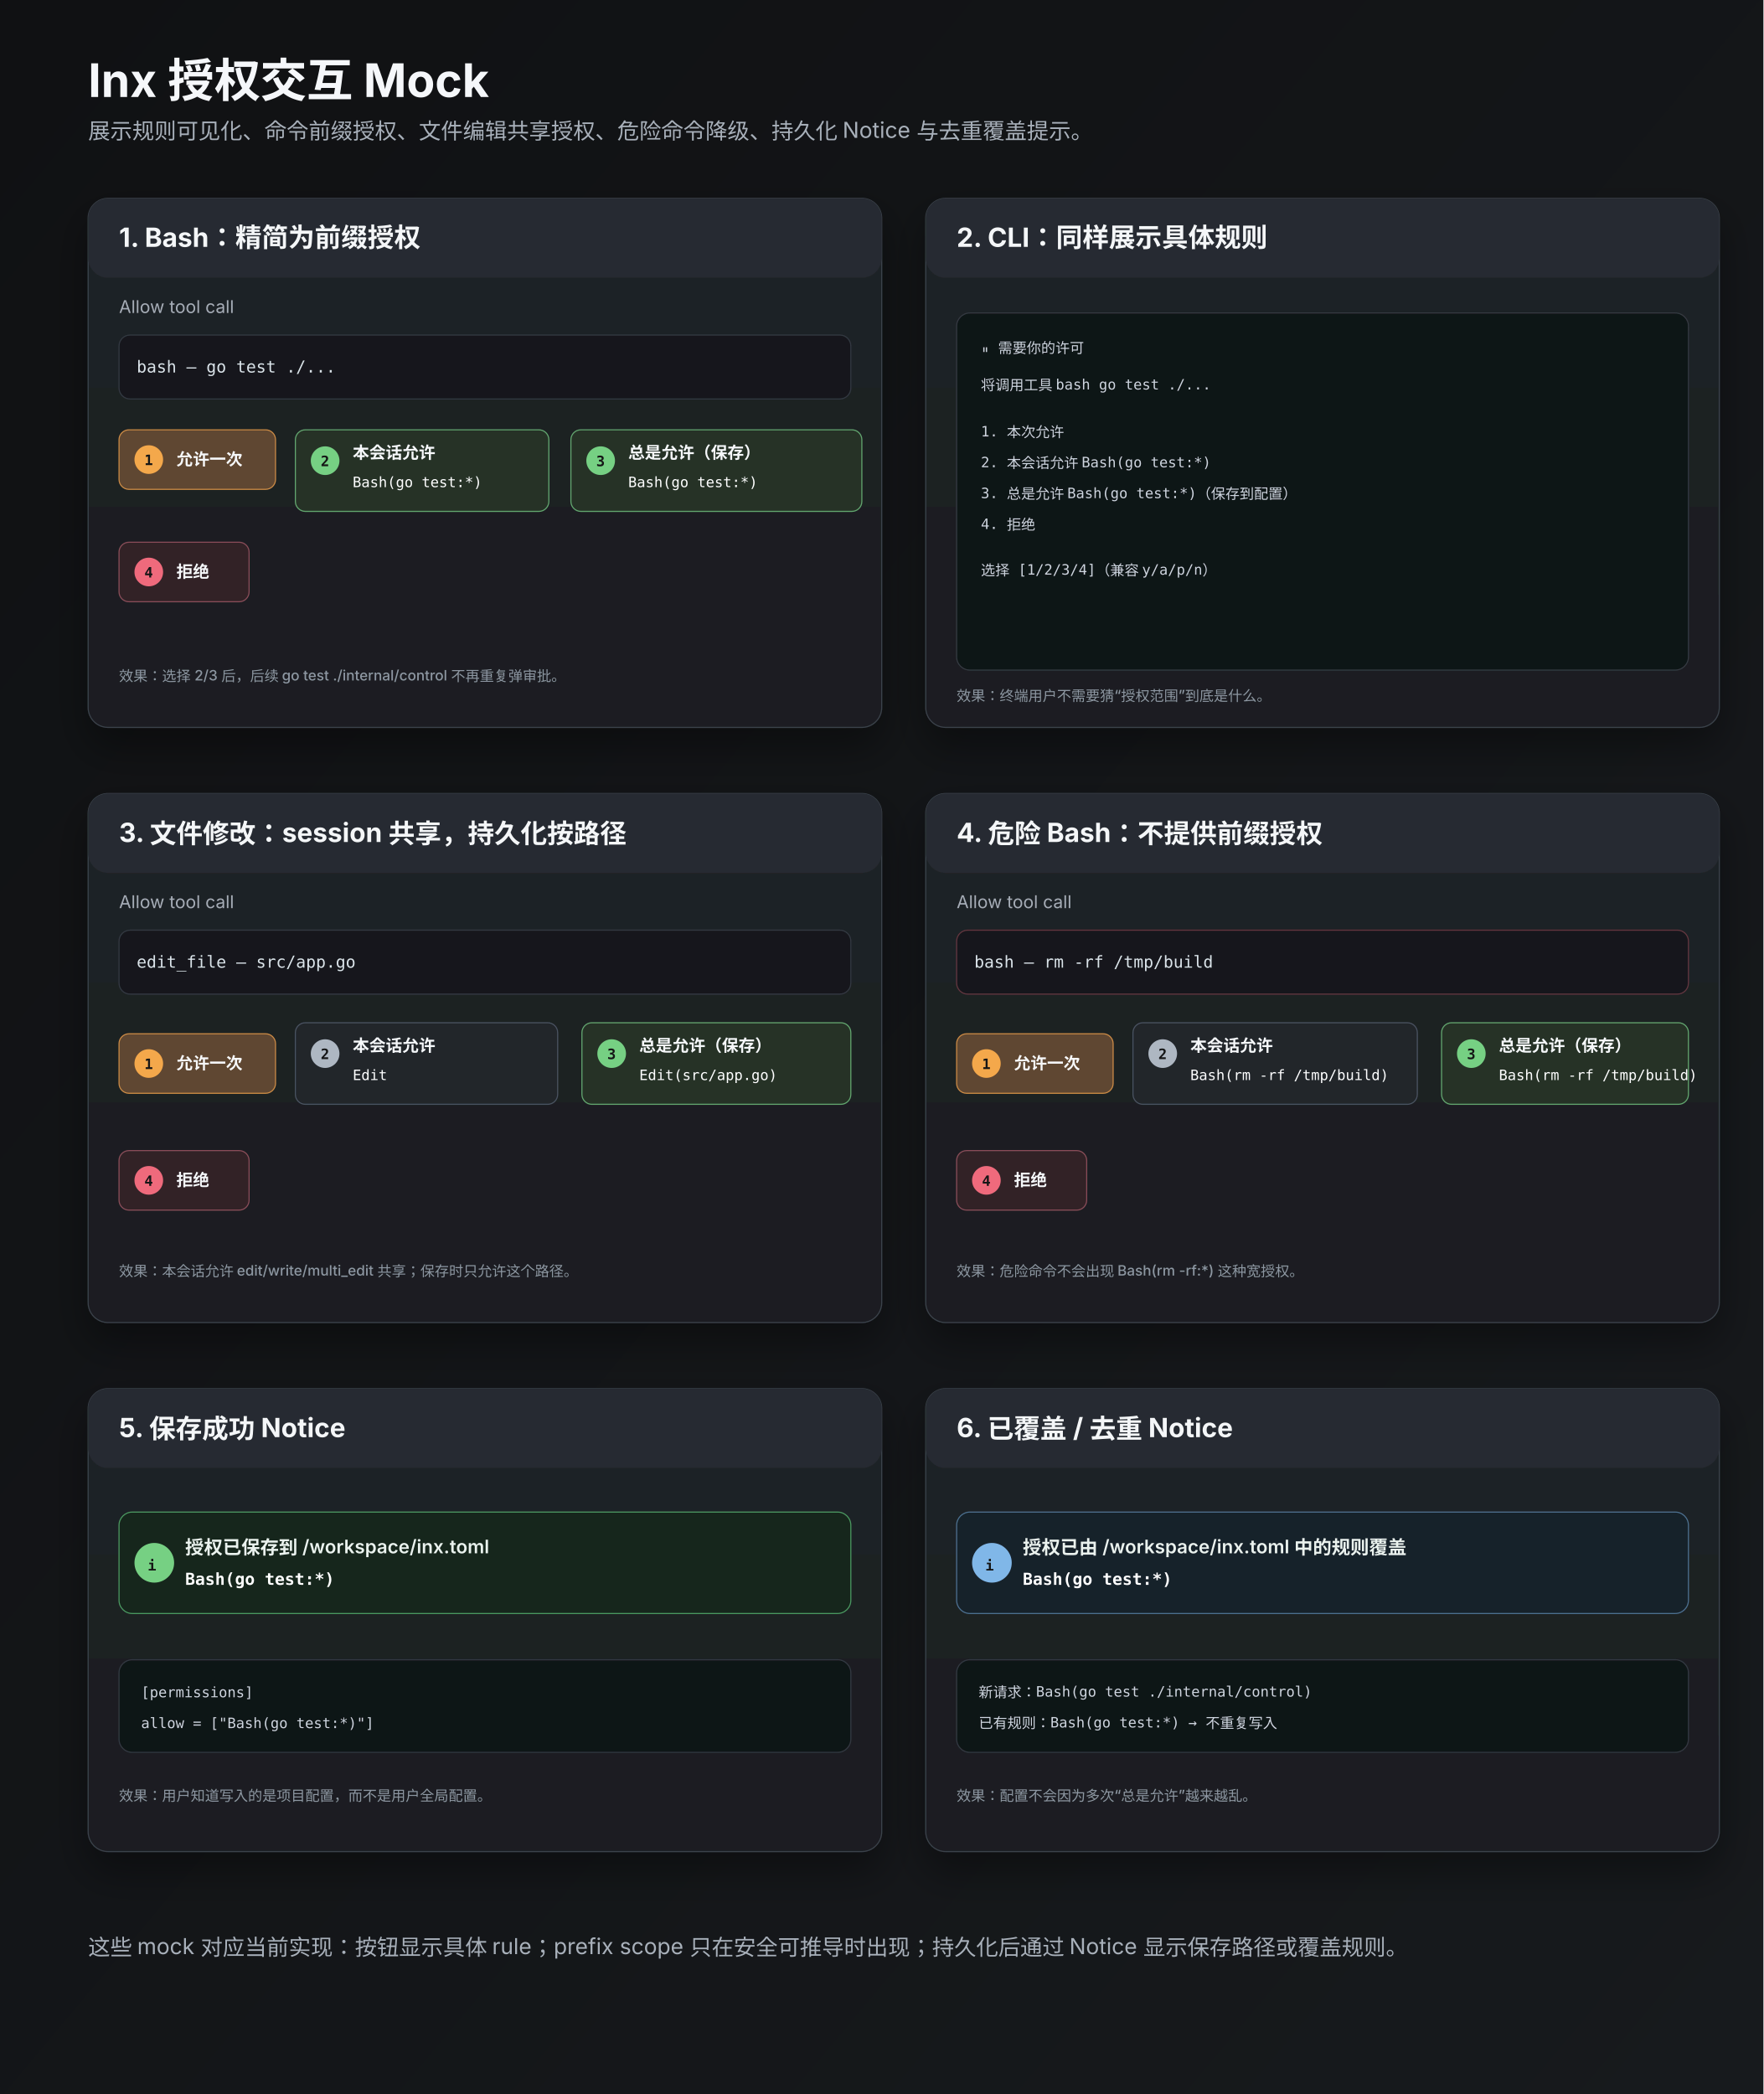
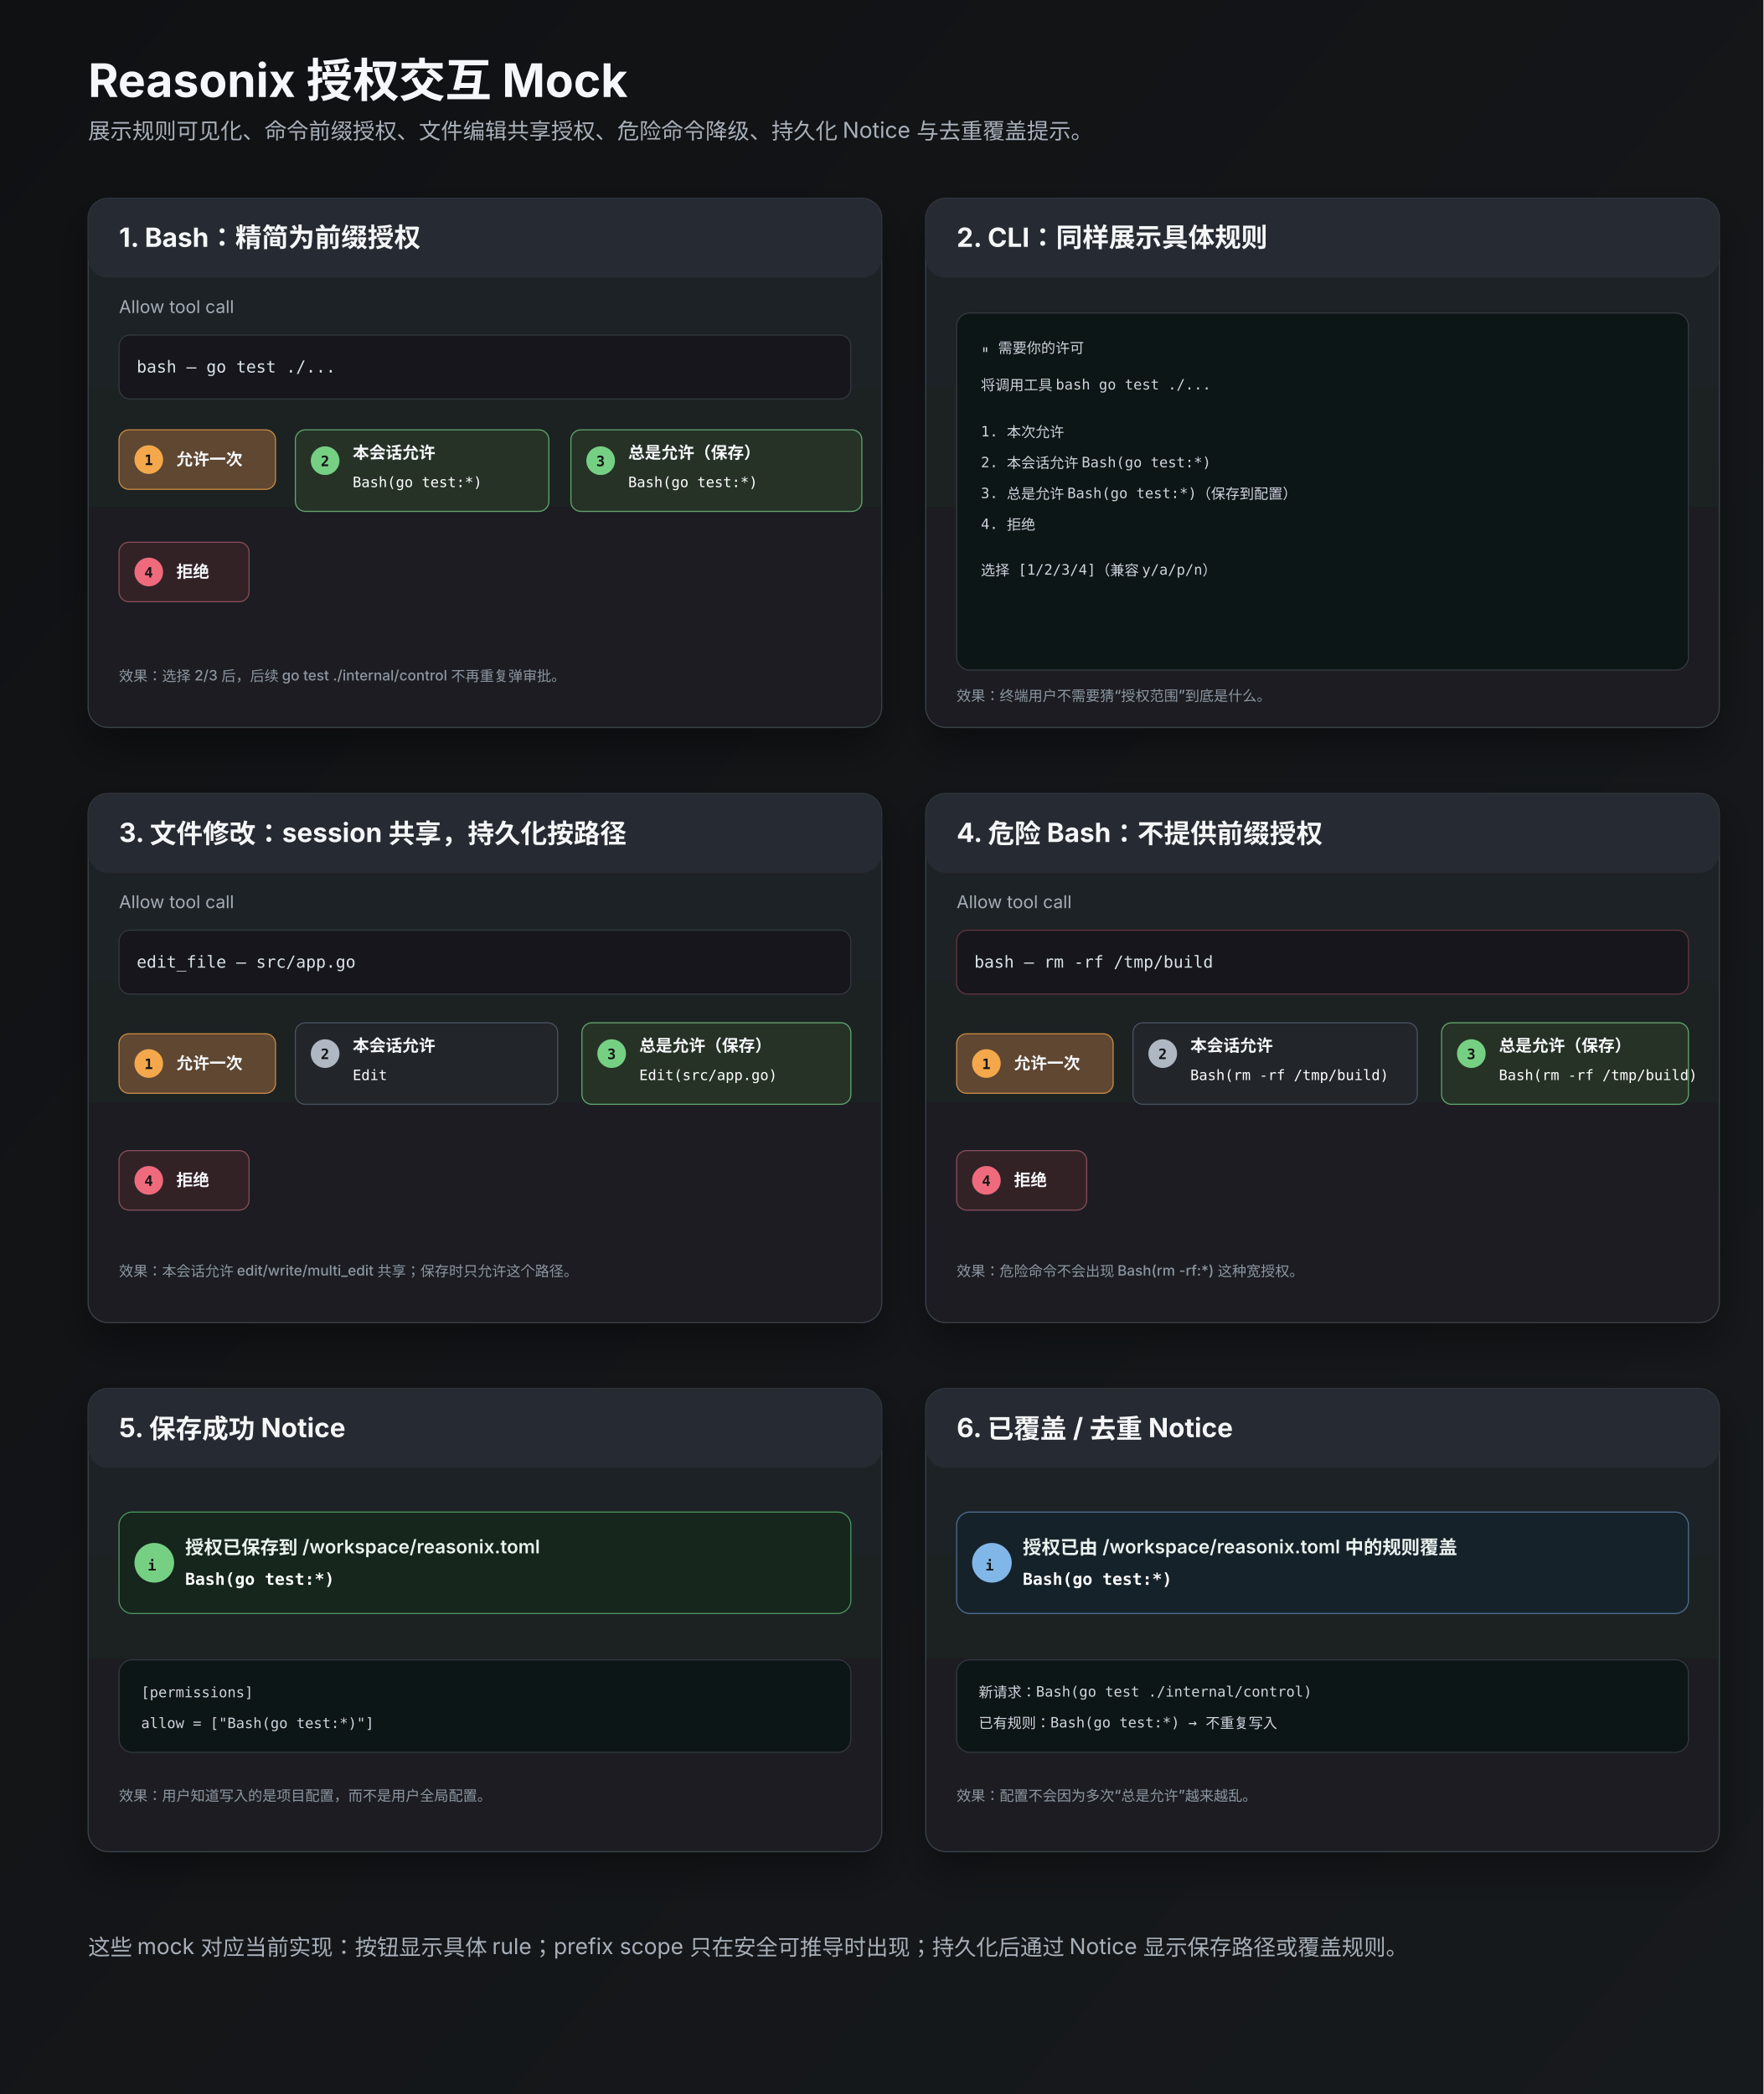
<svg xmlns="http://www.w3.org/2000/svg" width="1600" height="1900" viewBox="0 0 1600 1900" role="img" aria-labelledby="title desc">
  <defs>
    <linearGradient id="bg" x1="0" y1="0" x2="1" y2="1">
      <stop offset="0" stop-color="#101113" />
      <stop offset="1" stop-color="#171a1d" />
    </linearGradient>
    <linearGradient id="card" x1="0" y1="0" x2="0" y2="1">
      <stop offset="0" stop-color="#202327" />
      <stop offset="1" stop-color="#1a1d20" />
    </linearGradient>
    <filter id="shadow" x="-20%" y="-20%" width="140%" height="140%">
      <feDropShadow dx="0" dy="18" stdDeviation="18" flood-color="#000000" flood-opacity="0.36" />
    </filter>
    <style>
      .page-title{font:700 42px Inter,Arial,sans-serif;fill:#f5f7fa}
      .page-sub{font:400 20px Inter,Arial,sans-serif;fill:#a8b0ba}
      .section-title{font:700 24px Inter,Arial,sans-serif;fill:#f4f6f8}
      .muted{font:400 16px Inter,Arial,sans-serif;fill:#a5adb7}
      .tiny{font:500 13px Inter,Arial,sans-serif;fill:#8d96a2}
      .mono{font:500 15px "SFMono-Regular",Menlo,Consolas,monospace;fill:#dbe3ea}
      .mono-small{font:500 13px "SFMono-Regular",Menlo,Consolas,monospace;fill:#cdd6df}
      .label{font:600 15px Inter,Arial,sans-serif;fill:#f0f3f5}
      .btn-text{font:600 15px Inter,Arial,sans-serif;fill:#f6f8fa}
      .btn-rule{font:500 13px "SFMono-Regular",Menlo,Consolas,monospace;fill:#ffffff}
      .key{font:800 13px "SFMono-Regular",Menlo,Consolas,monospace;fill:#141516}
      .notice{font:600 17px Inter,Arial,sans-serif;fill:#eaf2ee}
      .notice-rule{font:600 15px "SFMono-Regular",Menlo,Consolas,monospace;fill:#ffffff}
    </style>
  </defs>
  <rect width="1600" height="1900" fill="url(#bg)" />
-   <text x="80" y="88" class="page-title">Inx 授权交互 Mock</text>
+   <text x="80" y="88" class="page-title">Reasonix 授权交互 Mock</text>
  <text x="80" y="126" class="page-sub">展示规则可见化、命令前缀授权、文件编辑共享授权、危险命令降级、持久化 Notice 与去重覆盖提示。</text>
  <g transform="translate(80 180)" filter="url(#shadow)">
    <rect width="720" height="480" rx="18" fill="url(#card)" stroke="#3b424b" />
    <rect x="0" y="0" width="720" height="72" rx="18" fill="#252a30" />
    <text x="28" y="44" class="section-title">1. Bash：精简为前缀授权</text>
    <text x="28" y="104" class="muted">Allow tool call</text>
    <rect x="28" y="124" width="664" height="58" rx="10" fill="#15181b" stroke="#333942" />
    <text x="44" y="158" class="mono">bash — go test ./...</text>
    <g transform="translate(28 210)">
      <rect width="142" height="54" rx="9" fill="#5f4630" stroke="#ca8b45" />
      <circle cx="27" cy="27" r="13" fill="#f4a84b" />
      <text x="23" y="32" class="key">1</text>
      <text x="52" y="32" class="btn-text">允许一次</text>
    </g>
    <g transform="translate(188 210)">
      <rect width="230" height="74" rx="9" fill="#263328" stroke="#62a66e" />
      <circle cx="27" cy="28" r="13" fill="#76d083" />
      <text x="23" y="33" class="key">2</text>
      <text x="52" y="26" class="btn-text">本会话允许</text>
      <text x="52" y="52" class="btn-rule">Bash(go test:*)</text>
    </g>
    <g transform="translate(438 210)">
      <rect width="264" height="74" rx="9" fill="#263328" stroke="#62a66e" />
      <circle cx="27" cy="28" r="13" fill="#76d083" />
      <text x="23" y="33" class="key">3</text>
      <text x="52" y="26" class="btn-text">总是允许（保存）</text>
      <text x="52" y="52" class="btn-rule">Bash(go test:*)</text>
    </g>
    <g transform="translate(28 312)">
      <rect width="118" height="54" rx="9" fill="#302328" stroke="#8a4c58" />
      <circle cx="27" cy="27" r="13" fill="#ef6b7c" />
      <text x="23" y="32" class="key">4</text>
      <text x="52" y="32" class="btn-text">拒绝</text>
    </g>
    <text x="28" y="438" class="tiny">效果：选择 2/3 后，后续 go test ./internal/control 不再重复弹审批。</text>
  </g>
  <g transform="translate(840 180)" filter="url(#shadow)">
    <rect width="720" height="480" rx="18" fill="url(#card)" stroke="#3b424b" />
    <rect x="0" y="0" width="720" height="72" rx="18" fill="#252a30" />
    <text x="28" y="44" class="section-title">2. CLI：同样展示具体规则</text>
    <rect x="28" y="104" width="664" height="324" rx="12" fill="#0f1215" stroke="#343a42" />
    <text x="50" y="140" class="mono-small">⏸ 需要你的许可</text>
    <text x="50" y="174" class="mono-small">将调用工具 bash go test ./...</text>
    <text x="50" y="216" class="mono-small">1. 本次允许</text>
    <text x="50" y="244" class="mono-small">2. 本会话允许 Bash(go test:*)</text>
    <text x="50" y="272" class="mono-small">3. 总是允许 Bash(go test:*)（保存到配置）</text>
    <text x="50" y="300" class="mono-small">4. 拒绝</text>
    <text x="50" y="342" class="mono-small">选择 [1/2/3/4]（兼容 y/a/p/n）</text>
    <text x="28" y="456" class="tiny">效果：终端用户不需要猜“授权范围”到底是什么。</text>
  </g>
  <g transform="translate(80 720)" filter="url(#shadow)">
    <rect width="720" height="480" rx="18" fill="url(#card)" stroke="#3b424b" />
    <rect x="0" y="0" width="720" height="72" rx="18" fill="#252a30" />
    <text x="28" y="44" class="section-title">3. 文件修改：session 共享，持久化按路径</text>
    <text x="28" y="104" class="muted">Allow tool call</text>
    <rect x="28" y="124" width="664" height="58" rx="10" fill="#15181b" stroke="#333942" />
    <text x="44" y="158" class="mono">edit_file — src/app.go</text>
    <g transform="translate(28 218)">
      <rect width="142" height="54" rx="9" fill="#5f4630" stroke="#ca8b45" />
      <circle cx="27" cy="27" r="13" fill="#f4a84b" />
      <text x="23" y="32" class="key">1</text>
      <text x="52" y="32" class="btn-text">允许一次</text>
    </g>
    <g transform="translate(188 208)">
      <rect width="238" height="74" rx="9" fill="#20252b" stroke="#4a5360" />
      <circle cx="27" cy="28" r="13" fill="#aeb7c2" />
      <text x="23" y="33" class="key">2</text>
      <text x="52" y="26" class="btn-text">本会话允许</text>
      <text x="52" y="52" class="btn-rule">Edit</text>
    </g>
    <g transform="translate(448 208)">
      <rect width="244" height="74" rx="9" fill="#263328" stroke="#62a66e" />
      <circle cx="27" cy="28" r="13" fill="#76d083" />
      <text x="23" y="33" class="key">3</text>
      <text x="52" y="26" class="btn-text">总是允许（保存）</text>
      <text x="52" y="52" class="btn-rule">Edit(src/app.go)</text>
    </g>
    <g transform="translate(28 324)">
      <rect width="118" height="54" rx="9" fill="#302328" stroke="#8a4c58" />
      <circle cx="27" cy="27" r="13" fill="#ef6b7c" />
      <text x="23" y="32" class="key">4</text>
      <text x="52" y="32" class="btn-text">拒绝</text>
    </g>
    <text x="28" y="438" class="tiny">效果：本会话允许 edit/write/multi_edit 共享；保存时只允许这个路径。</text>
  </g>
  <g transform="translate(840 720)" filter="url(#shadow)">
    <rect width="720" height="480" rx="18" fill="url(#card)" stroke="#3b424b" />
    <rect x="0" y="0" width="720" height="72" rx="18" fill="#252a30" />
    <text x="28" y="44" class="section-title">4. 危险 Bash：不提供前缀授权</text>
    <text x="28" y="104" class="muted">Allow tool call</text>
    <rect x="28" y="124" width="664" height="58" rx="10" fill="#15181b" stroke="#63363f" />
    <text x="44" y="158" class="mono">bash — rm -rf /tmp/build</text>
    <g transform="translate(28 218)">
      <rect width="142" height="54" rx="9" fill="#5f4630" stroke="#ca8b45" />
      <circle cx="27" cy="27" r="13" fill="#f4a84b" />
      <text x="23" y="32" class="key">1</text>
      <text x="52" y="32" class="btn-text">允许一次</text>
    </g>
    <g transform="translate(188 208)">
      <rect width="258" height="74" rx="9" fill="#20252b" stroke="#4a5360" />
      <circle cx="27" cy="28" r="13" fill="#aeb7c2" />
      <text x="23" y="33" class="key">2</text>
      <text x="52" y="26" class="btn-text">本会话允许</text>
      <text x="52" y="52" class="btn-rule">Bash(rm -rf /tmp/build)</text>
    </g>
    <g transform="translate(468 208)">
      <rect width="224" height="74" rx="9" fill="#263328" stroke="#62a66e" />
      <circle cx="27" cy="28" r="13" fill="#76d083" />
      <text x="23" y="33" class="key">3</text>
      <text x="52" y="26" class="btn-text">总是允许（保存）</text>
      <text x="52" y="52" class="btn-rule">Bash(rm -rf /tmp/build)</text>
    </g>
    <g transform="translate(28 324)">
      <rect width="118" height="54" rx="9" fill="#302328" stroke="#8a4c58" />
      <circle cx="27" cy="27" r="13" fill="#ef6b7c" />
      <text x="23" y="32" class="key">4</text>
      <text x="52" y="32" class="btn-text">拒绝</text>
    </g>
    <text x="28" y="438" class="tiny">效果：危险命令不会出现 Bash(rm -rf:*) 这种宽授权。</text>
  </g>
  <g transform="translate(80 1260)" filter="url(#shadow)">
    <rect width="720" height="420" rx="18" fill="url(#card)" stroke="#3b424b" />
    <rect x="0" y="0" width="720" height="72" rx="18" fill="#252a30" />
    <text x="28" y="44" class="section-title">5. 保存成功 Notice</text>
    <rect x="28" y="112" width="664" height="92" rx="12" fill="#15251b" stroke="#4a9860" />
    <circle cx="60" cy="158" r="18" fill="#76d083" />
    <text x="54" y="165" class="key">i</text>
-     <text x="88" y="150" class="notice">授权已保存到 /workspace/inx.toml</text>
+     <text x="88" y="150" class="notice">授权已保存到 /workspace/reasonix.toml</text>
    <text x="88" y="178" class="notice-rule">Bash(go test:*)</text>
    <rect x="28" y="246" width="664" height="84" rx="12" fill="#101316" stroke="#333942" />
    <text x="48" y="280" class="mono-small">[permissions]</text>
    <text x="48" y="308" class="mono-small">allow = ["Bash(go test:*)"]</text>
    <text x="28" y="374" class="tiny">效果：用户知道写入的是项目配置，而不是用户全局配置。</text>
  </g>
  <g transform="translate(840 1260)" filter="url(#shadow)">
    <rect width="720" height="420" rx="18" fill="url(#card)" stroke="#3b424b" />
    <rect x="0" y="0" width="720" height="72" rx="18" fill="#252a30" />
    <text x="28" y="44" class="section-title">6. 已覆盖 / 去重 Notice</text>
    <rect x="28" y="112" width="664" height="92" rx="12" fill="#17212a" stroke="#4b708f" />
    <circle cx="60" cy="158" r="18" fill="#80b7e8" />
    <text x="54" y="165" class="key">i</text>
-     <text x="88" y="150" class="notice">授权已由 /workspace/inx.toml 中的规则覆盖</text>
+     <text x="88" y="150" class="notice">授权已由 /workspace/reasonix.toml 中的规则覆盖</text>
    <text x="88" y="178" class="notice-rule">Bash(go test:*)</text>
    <rect x="28" y="246" width="664" height="84" rx="12" fill="#101316" stroke="#333942" />
    <text x="48" y="280" class="mono-small">新请求：Bash(go test ./internal/control)</text>
    <text x="48" y="308" class="mono-small">已有规则：Bash(go test:*)  → 不重复写入</text>
    <text x="28" y="374" class="tiny">效果：配置不会因为多次“总是允许”越来越乱。</text>
  </g>
  <text x="80" y="1774" class="page-sub">这些 mock 对应当前实现：按钮显示具体 rule；prefix scope 只在安全可推导时出现；持久化后通过 Notice 显示保存路径或覆盖规则。</text>
</svg>
